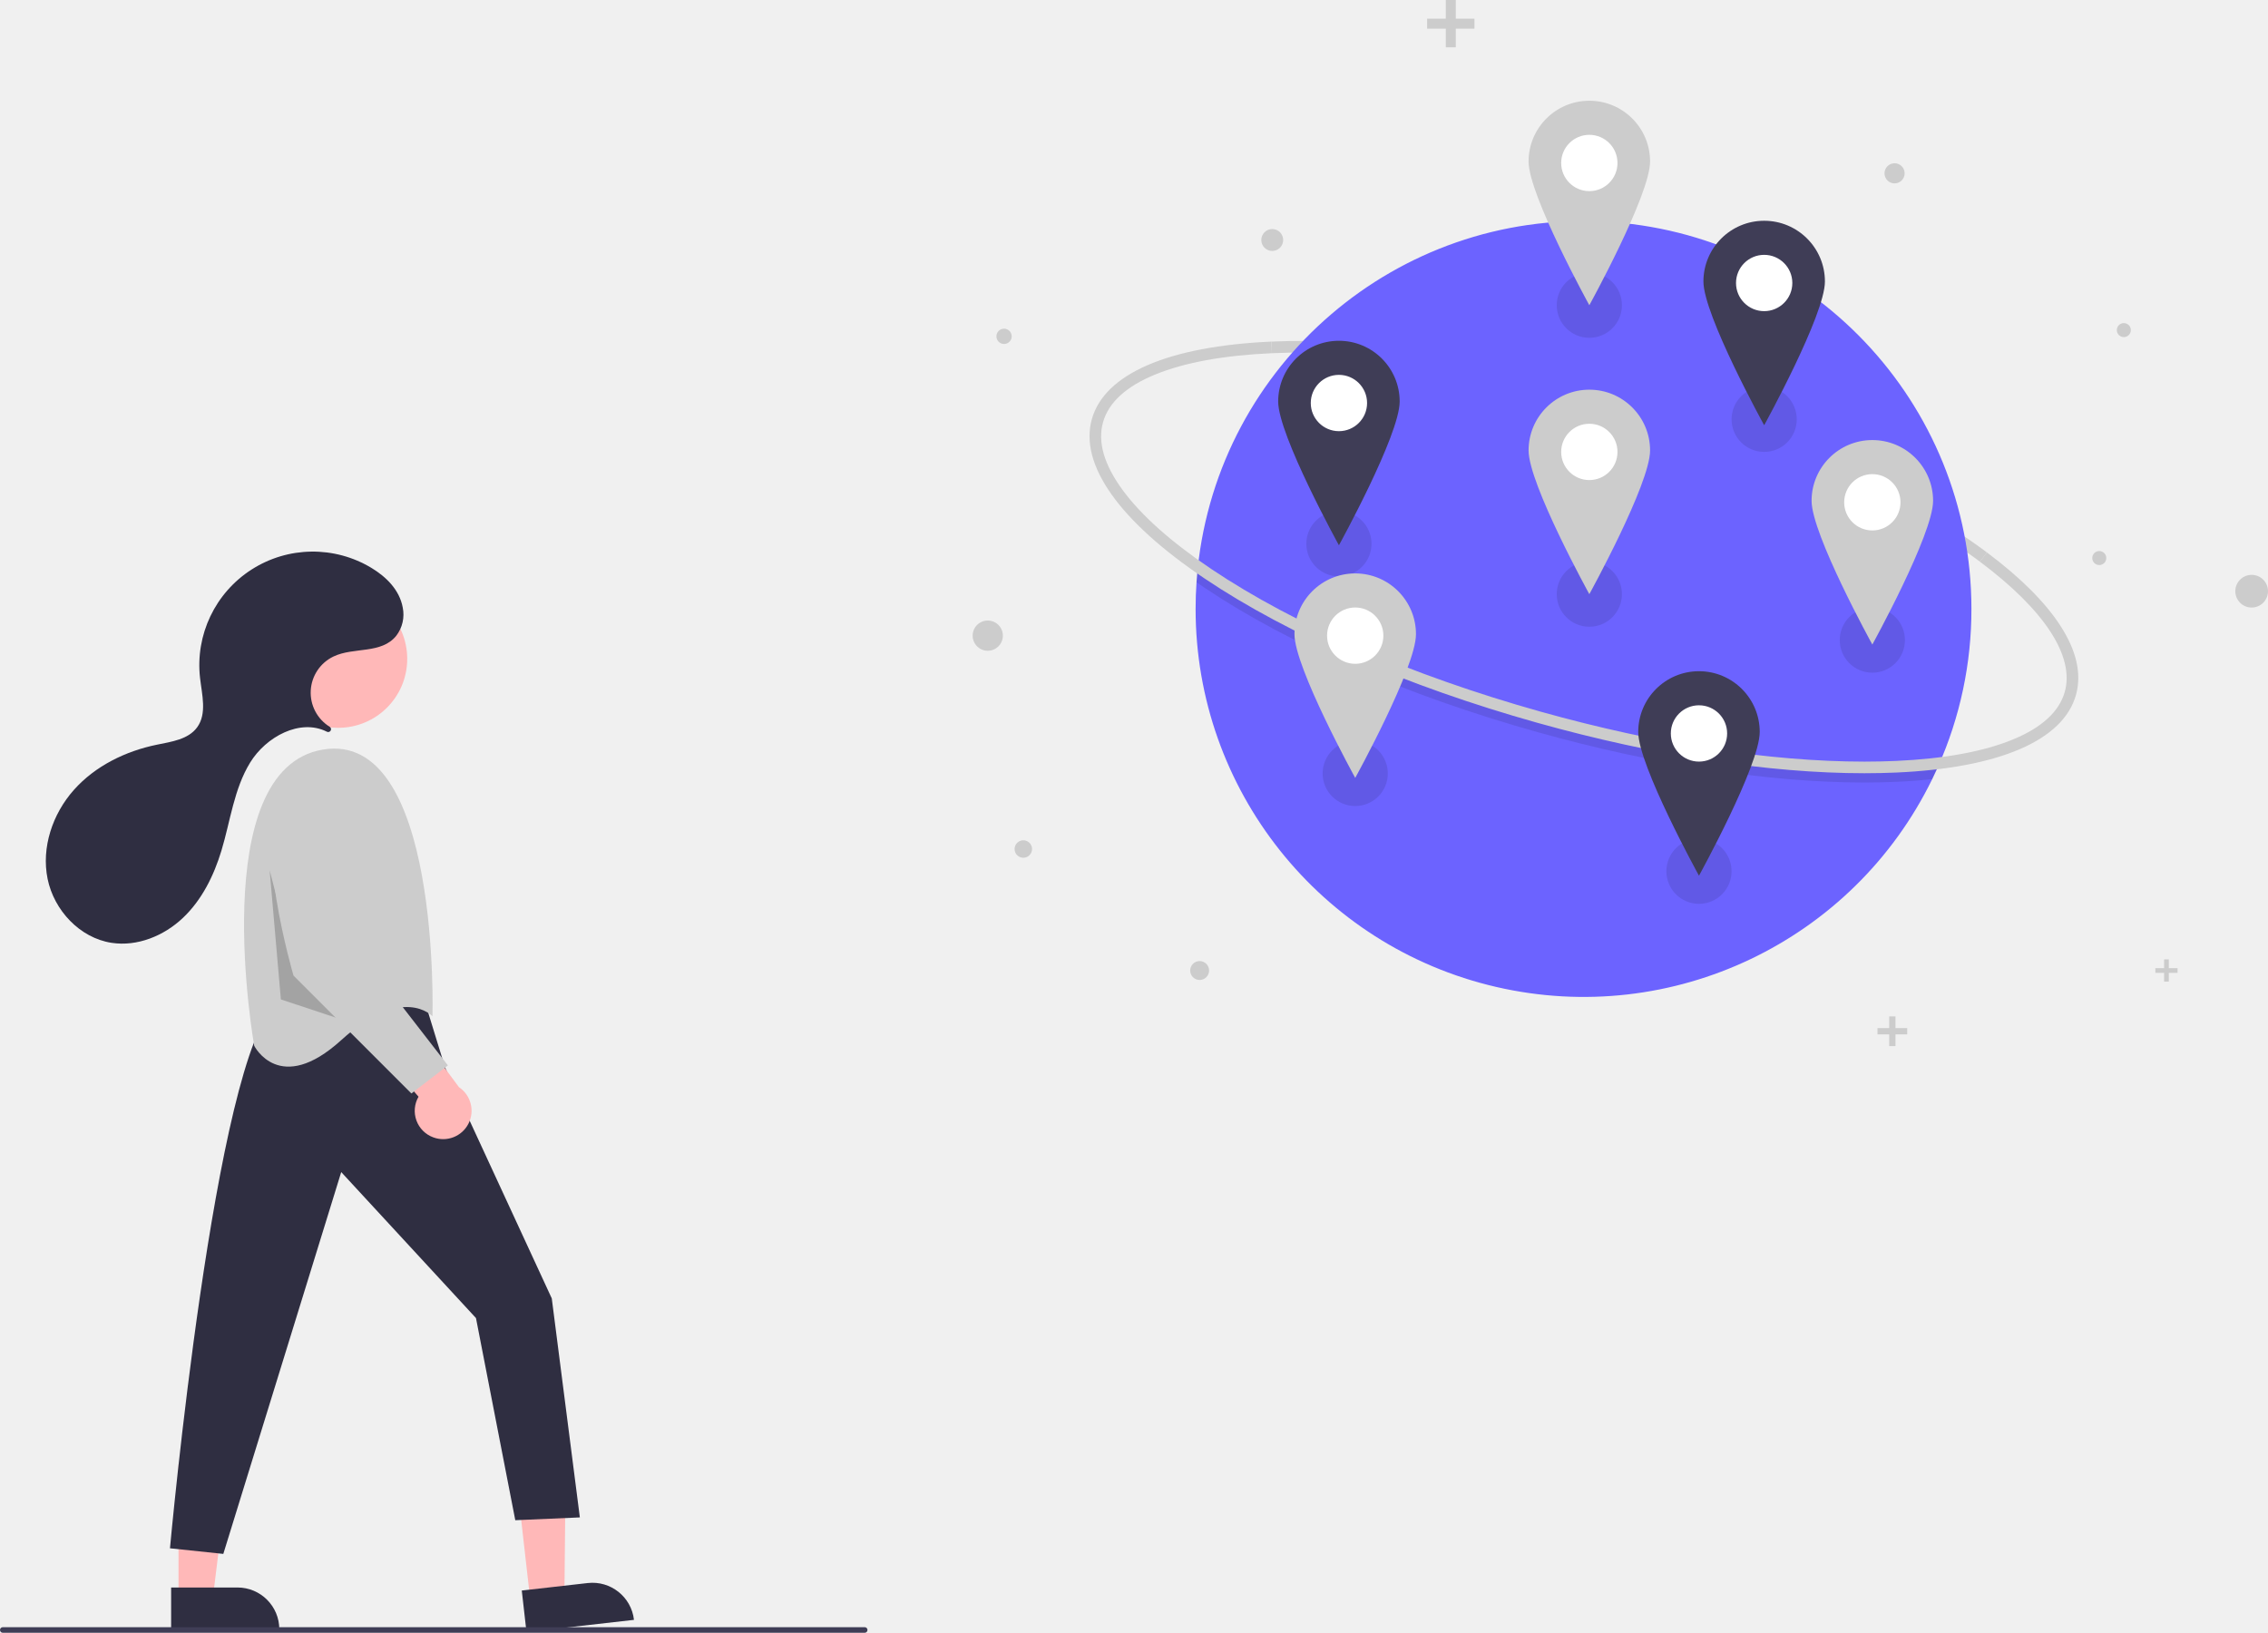
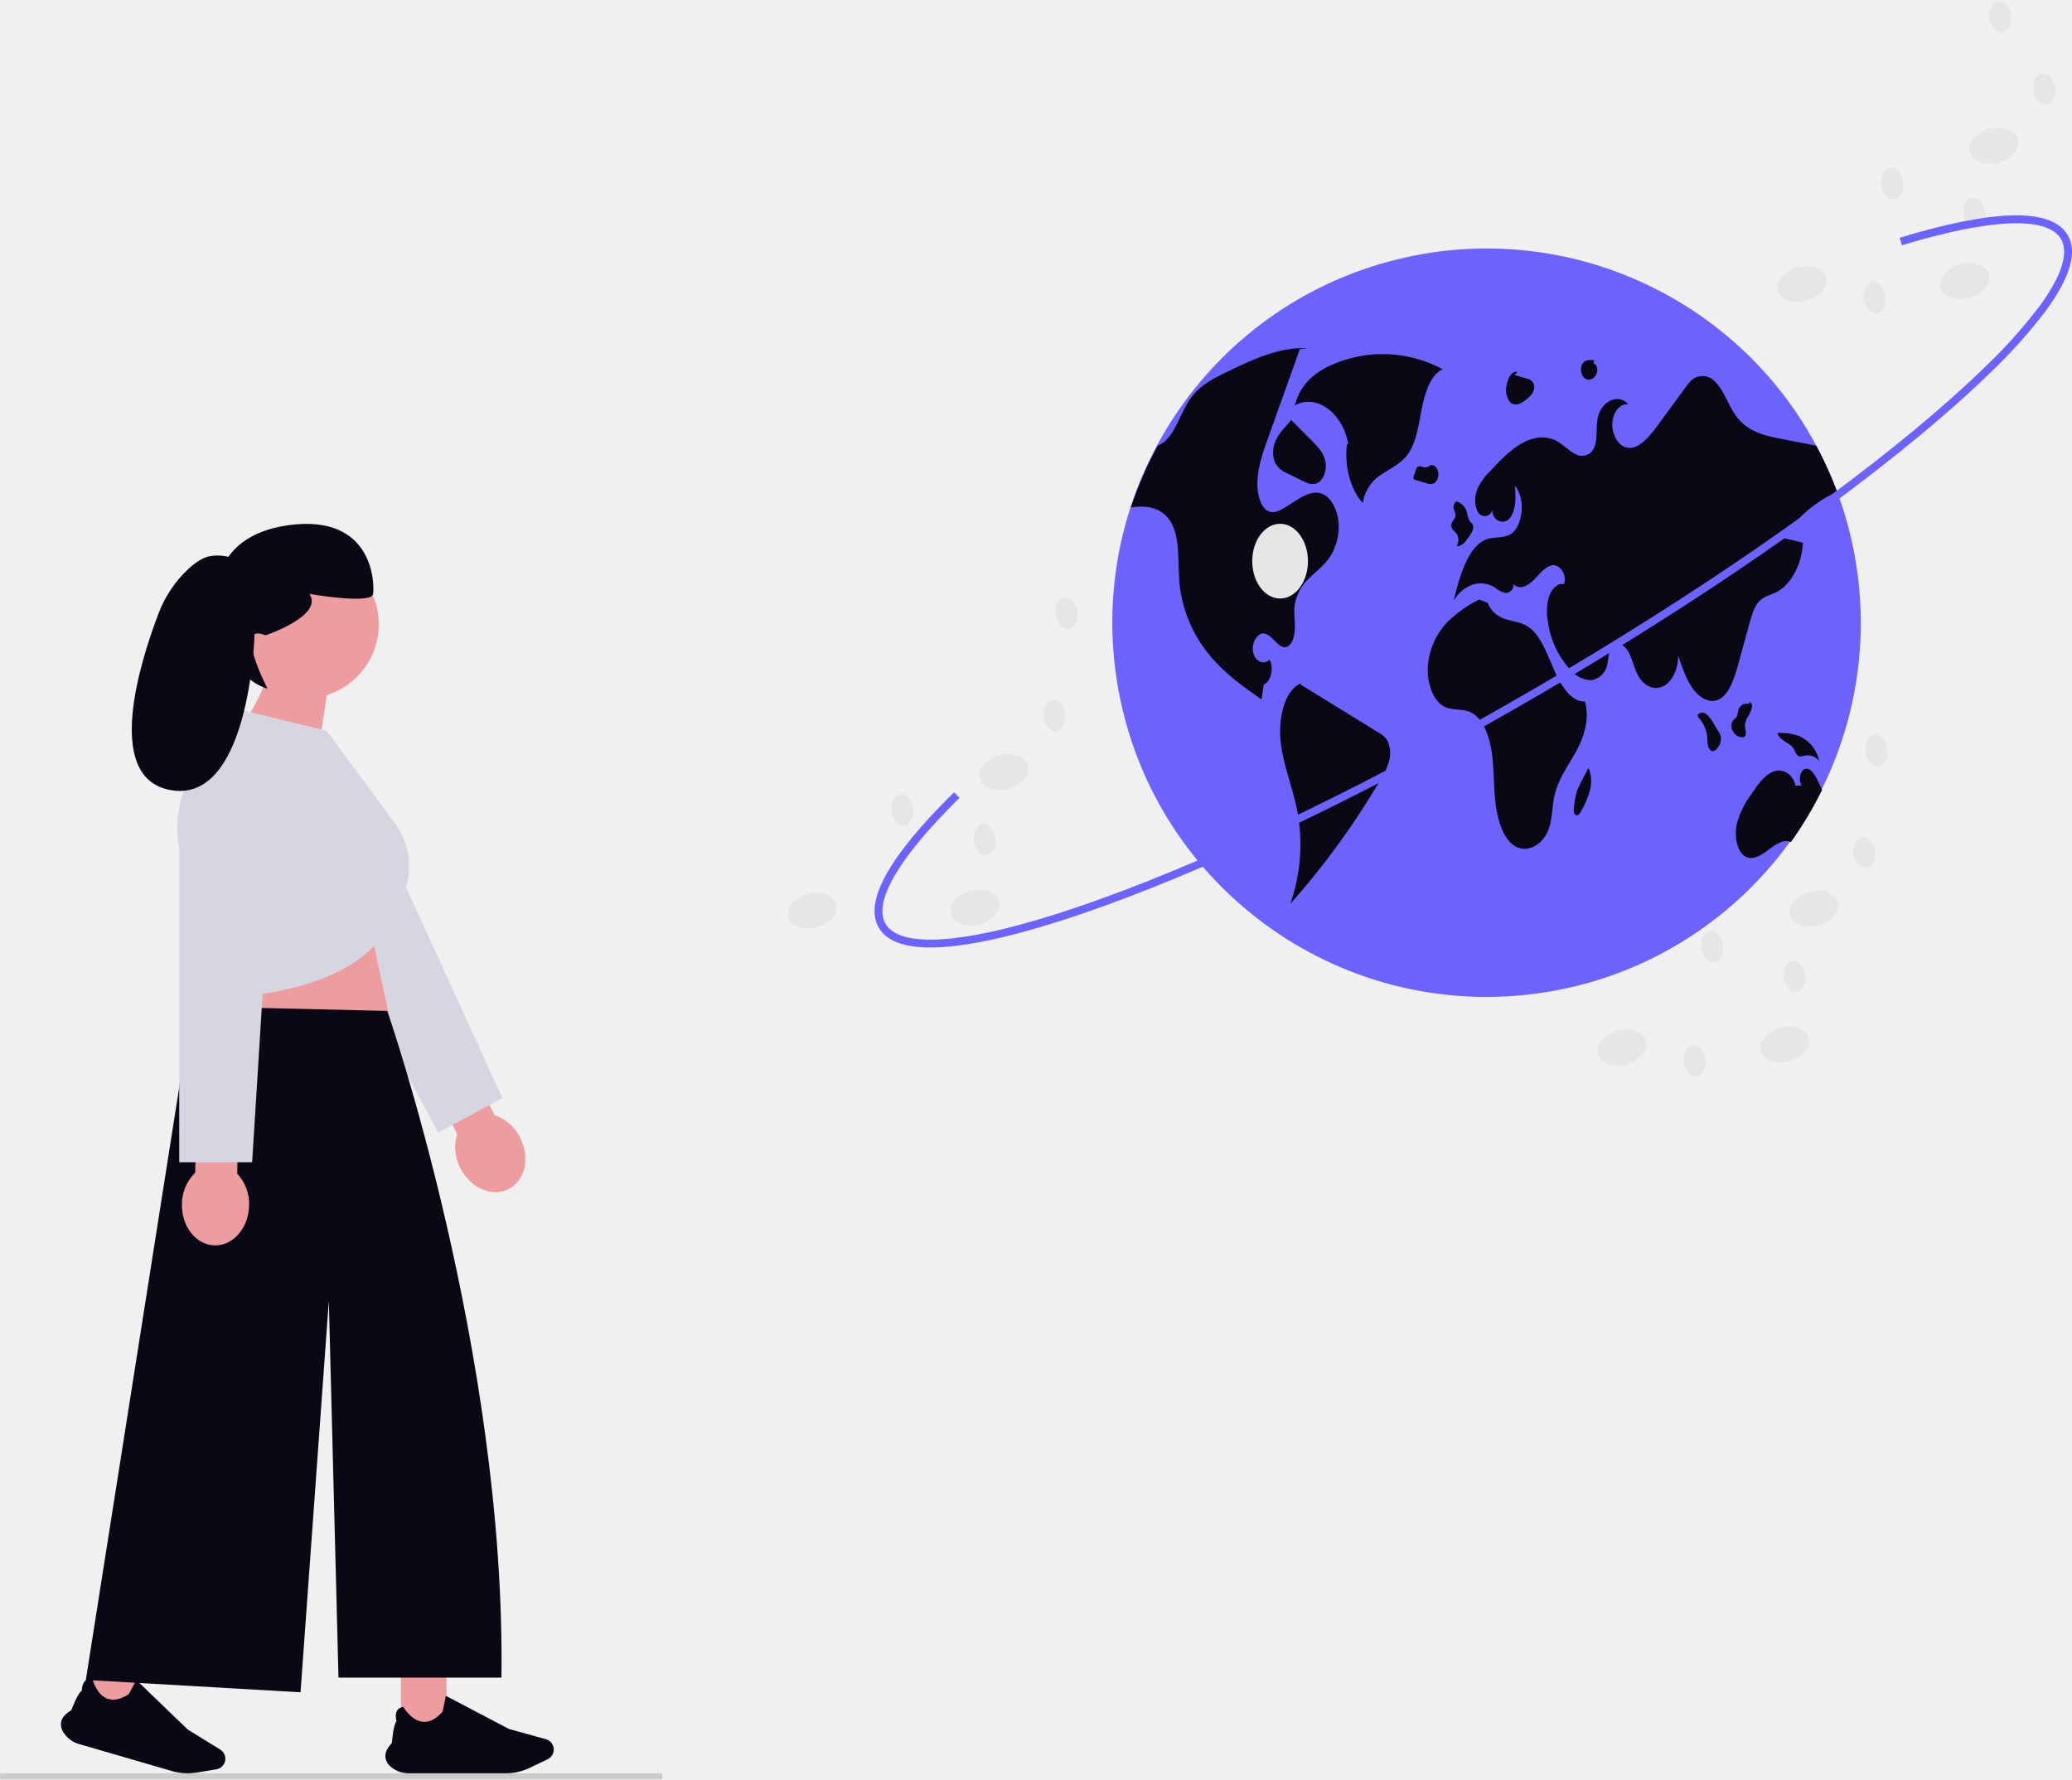
- <svg xmlns="http://www.w3.org/2000/svg" id="bfd7ed38-e2c2-4ce4-aa7c-70bac4bc4918" data-name="Layer 1" width="807.86" height="581.582" viewBox="0 0 807.86 581.582">
-   <path d="M901.327,359.286c-29.238-21.858-75.032-42.529-125.639-56.714-46.078-12.915-91.021-19.151-126.56-17.558l-.185-4.133c35.962-1.611,81.372,4.677,127.862,17.708,51.079,14.317,97.369,35.232,127,57.384Z" transform="translate(-196.0701 -159.2091)" fill="#ccc" />
-   <path d="M898.291,376.122a137.672,137.672,0,0,1-11.914,56.209q-.987,2.222-2.056,4.402a138.194,138.194,0,0,1-262.378-60.611q0-4.797.327-9.519.155-2.401.401-4.774a138.181,138.181,0,0,1,275.621,14.293Z" transform="translate(-196.0701 -159.2091)" fill="#6c63ff" />
-   <path d="M886.377,432.331q-.987,2.222-2.056,4.402-6.057.658-12.75.956c-3.694.165-7.496.248-11.381.248-33.931,0-74.767-6.263-116.484-17.954-46.491-13.031-88.552-31.259-118.437-51.327q-1.527-1.024-2.999-2.052.155-2.401.401-4.774,2.377,1.694,4.902,3.392c29.534,19.828,71.172,37.861,117.25,50.777,41.353,11.592,81.804,17.801,115.347,17.801q5.752,0,11.215-.244Q879.34,433.195,886.377,432.331Z" transform="translate(-196.0701 -159.2091)" opacity="0.1" style="isolation:isolate" />
-   <path d="M860.191,434.627c-33.93.001-74.769-6.263-116.484-17.955-46.491-13.031-88.553-31.259-118.439-51.327-30.509-20.487-44.816-40.673-40.284-56.841,4.531-16.168,27.246-25.978,63.958-27.624l.185,4.133c-17.144.768-31.116,3.316-41.528,7.574-10.386,4.247-16.655,9.978-18.632,17.034-1.978,7.056.4,15.21,7.065,24.236,6.682,9.048,17.294,18.487,31.542,28.054,29.53,19.829,71.17,37.863,117.249,50.778,41.354,11.591,81.802,17.802,115.347,17.803q5.749,0,11.213-.244c17.145-.768,31.116-3.316,41.528-7.574,10.386-4.247,16.655-9.978,18.632-17.033,3.551-12.669-7.18-29.132-30.217-46.354l2.477-3.313c11.855,8.863,20.63,17.598,26.082,25.964,5.845,8.969,7.743,17.32,5.641,24.819-4.532,16.168-27.246,25.978-63.958,27.624C867.875,434.545,864.075,434.627,860.191,434.627Z" transform="translate(-196.0701 -159.2091)" fill="#ccc" />
-   <circle cx="567.702" cy="52.235" r="1.583" fill="#f2f2f2" />
-   <circle cx="357.645" cy="119.801" r="2.724" fill="#ccc" />
-   <circle cx="351.839" cy="226.413" r="5.381" fill="#ccc" />
-   <circle cx="674.842" cy="61.735" r="3.586" fill="#ccc" />
-   <circle cx="802.037" cy="210.579" r="5.823" fill="#ccc" />
-   <circle cx="756.506" cy="117.58" r="2.498" fill="#ccc" />
-   <circle cx="453.173" cy="85.485" r="3.897" fill="#ccc" />
-   <circle cx="747.762" cy="198.772" r="2.498" fill="#ccc" />
-   <circle cx="364.506" cy="302.413" r="3.109" fill="#ccc" />
-   <circle cx="427.312" cy="345.691" r="3.367" fill="#ccc" />
-   <polygon points="525.2 6.645 518.555 6.645 518.555 0 514.99 0 514.99 6.645 508.342 6.645 508.342 10.213 514.99 10.213 514.99 16.858 518.555 16.858 518.555 10.213 525.2 10.213 525.2 6.645" fill="#ccc" />
-   <polygon points="679.342 366.201 675.168 366.201 675.168 362.029 672.93 362.029 672.93 366.201 668.758 366.201 668.758 368.44 672.93 368.44 672.93 372.612 675.168 372.612 675.168 368.44 679.342 368.44 679.342 366.201" fill="#ccc" />
-   <polygon points="775.646 344.844 772.527 344.844 772.527 341.725 770.852 341.725 770.852 344.844 767.733 344.844 767.733 346.519 770.852 346.519 770.852 349.638 772.527 349.638 772.527 346.519 775.646 346.519 775.646 344.844" fill="#ccc" />
-   <circle cx="566.119" cy="108.717" r="11.611" opacity="0.1" style="isolation:isolate" />
-   <circle cx="476.924" cy="193.69" r="11.611" opacity="0.1" style="isolation:isolate" />
-   <circle cx="605.175" cy="310.33" r="11.611" opacity="0.1" style="isolation:isolate" />
-   <circle cx="566.119" cy="211.635" r="11.611" opacity="0.1" style="isolation:isolate" />
-   <circle cx="482.729" cy="275.496" r="11.611" opacity="0.1" style="isolation:isolate" />
-   <circle cx="628.397" cy="149.357" r="11.611" opacity="0.1" style="isolation:isolate" />
-   <circle cx="666.925" cy="227.996" r="11.611" opacity="0.1" style="isolation:isolate" />
-   <circle cx="566.119" cy="160.968" r="15.306" fill="#fff" />
-   <path d="M762.189,298.01a21.639,21.639,0,0,0-21.639,21.639c0,11.951,21.639,51.195,21.639,51.195s21.639-39.244,21.639-51.195A21.639,21.639,0,0,0,762.189,298.01Zm0,32.195a10.028,10.028,0,1,1,10.028-10.028,10.028,10.028,0,0,1-10.028,10.028h0Z" transform="translate(-196.0701 -159.2091)" fill="#ccc" />
-   <circle cx="482.729" cy="226.413" r="15.306" fill="#fff" />
-   <path d="M678.799,363.455a21.639,21.639,0,0,0-21.639,21.639c0,11.951,21.639,51.195,21.639,51.195s21.639-39.244,21.639-51.195A21.639,21.639,0,0,0,678.799,363.455Zm0,32.195a10.028,10.028,0,1,1,10.028-10.028,10.028,10.028,0,0,1-10.028,10.028h0Z" transform="translate(-196.0701 -159.2091)" fill="#ccc" />
-   <circle cx="666.925" cy="178.912" r="15.306" fill="#fff" />
-   <path d="M862.995,315.955a21.639,21.639,0,0,0-21.639,21.639c0,11.951,21.639,51.195,21.639,51.195s21.639-39.244,21.639-51.195A21.639,21.639,0,0,0,862.995,315.955Zm0,32.195A10.028,10.028,0,1,1,873.023,338.121a10.028,10.028,0,0,1-10.028,10.028Z" transform="translate(-196.0701 -159.2091)" fill="#ccc" />
-   <circle cx="566.119" cy="58.05" r="15.306" fill="#fff" />
-   <path d="M762.189,195.093a21.639,21.639,0,0,0-21.639,21.639c0,11.951,21.639,51.195,21.639,51.195s21.639-39.244,21.639-51.195A21.639,21.639,0,0,0,762.189,195.093Zm0,32.195a10.028,10.028,0,1,1,10.028-10.028,10.028,10.028,0,0,1-10.028,10.028Z" transform="translate(-196.0701 -159.2091)" fill="#ccc" />
-   <circle cx="605.175" cy="261.246" r="15.306" fill="#fff" />
-   <path d="M801.245,398.288a21.639,21.639,0,0,0-21.639,21.639c0,11.951,21.639,51.195,21.639,51.195s21.639-39.244,21.639-51.195A21.639,21.639,0,0,0,801.245,398.288Zm0,32.195a10.028,10.028,0,1,1,10.028-10.028,10.028,10.028,0,0,1-10.028,10.028Z" transform="translate(-196.0701 -159.2091)" fill="#3f3d56" />
-   <circle cx="476.924" cy="143.551" r="15.306" fill="#fff" />
-   <path d="M672.994,280.593a21.639,21.639,0,0,0-21.639,21.639c0,11.951,21.639,51.195,21.639,51.195s21.639-39.244,21.639-51.195A21.639,21.639,0,0,0,672.994,280.593Zm0,32.195a10.028,10.028,0,1,1,10.028-10.028,10.028,10.028,0,0,1-10.028,10.028Z" transform="translate(-196.0701 -159.2091)" fill="#3f3d56" />
-   <circle cx="628.397" cy="100.801" r="15.306" fill="#fff" />
-   <path d="M824.467,237.843A21.639,21.639,0,0,0,802.828,259.482c0,11.951,21.639,51.195,21.639,51.195s21.639-39.244,21.639-51.195A21.639,21.639,0,0,0,824.467,237.843Zm0,32.195a10.028,10.028,0,1,1,10.028-10.028A10.028,10.028,0,0,1,824.467,270.038h0Z" transform="translate(-196.0701 -159.2091)" fill="#3f3d56" />
-   <polygon points="188.862 569.715 201.044 568.332 201.509 520.688 183.53 522.729 188.862 569.715" fill="#ffb8b8" />
-   <path d="M382.643,723.52h38.531a0,0,0,0,1,0,0v14.887a0,0,0,0,1,0,0H397.53a14.887,14.887,0,0,1-14.887-14.887v0A0,0,0,0,1,382.643,723.52Z" transform="translate(687.6026 1252.74) rotate(173.5259)" fill="#2f2e41" />
-   <polygon points="63.582 568.954 75.842 568.953 81.674 521.665 63.58 521.666 63.582 568.954" fill="#ffb8b8" />
-   <path d="M257.025,724.659h38.531a0,0,0,0,1,0,0v14.887a0,0,0,0,1,0,0H271.912a14.887,14.887,0,0,1-14.887-14.887v0A0,0,0,0,1,257.025,724.659Z" transform="translate(356.545 1304.984) rotate(179.9974)" fill="#2f2e41" />
-   <path d="M347.614,516.695l7,22.769,38,82.231,10,78-23,1-14-72-48-52-42,136-19-2s16-176,38-194C294.614,516.695,330.614,499.695,347.614,516.695Z" transform="translate(-196.0701 -159.2091)" fill="#2f2e41" />
-   <circle cx="120.492" cy="234.679" r="24.561" fill="#ffb8b8" />
-   <path d="M350.114,521.195s3-102-39-95-24.5,105.5-24.5,105.5,9,18,31-2S350.114,521.195,350.114,521.195Z" transform="translate(-196.0701 -159.2091)" fill="#ccc" />
-   <polygon points="96.044 309.986 105.927 347.869 120.984 362.927 100.044 355.986 96.044 309.986" opacity="0.2" />
-   <path d="M350.424,564.333a10.056,10.056,0,0,1-5.277-14.488l-23.359-27.043,18.414-2.397,19.359,26.048a10.11,10.11,0,0,1-9.137,17.88Z" transform="translate(-196.0701 -159.2091)" fill="#ffb8b8" />
-   <path d="M321.984,446.971l2.63,51.724,31,40-13,10-42-42s-15-51-4-66c4.125-5.625,8.672-7.172,12.744-6.908A13.78,13.78,0,0,1,321.984,446.971Z" transform="translate(-196.0701 -159.2091)" fill="#ccc" />
-   <path d="M313.641,419.695a1.014,1.014,0,0,0-.143-1.617,14.283,14.283,0,0,1,1.376-25.037c7.221-3.443,17.006-.764,22.344-7.38a12.409,12.409,0,0,0,2.303-10.077c-1.152-6.249-5.849-10.889-11.11-14.07a40.429,40.429,0,0,0-61.089,39.134c.679,6.014,2.535,12.758-1.041,17.641-3.147,4.297-9.088,5.103-14.307,6.171-11.193,2.29-21.992,7.574-29.588,16.108s-11.648,20.508-9.358,31.701,11.478,21.03,22.771,22.765c9.192,1.412,18.683-2.491,25.433-8.888s11.016-15.035,13.708-23.937c3.194-10.565,4.454-21.95,10.221-31.362,5.643-9.21,17.804-15.812,27.335-11.015a1.022,1.022,0,0,0,1.147-.137Z" transform="translate(-196.0701 -159.2091)" fill="#2f2e41" />
-   <path d="M504.07,740.791h-307a1,1,0,0,1,0-2h307a1,1,0,1,1,0,2Z" transform="translate(-196.0701 -159.2091)" fill="#3f3d56" />
+ <svg xmlns="http://www.w3.org/2000/svg" width="960" height="824.51" viewBox="0 0 960 824.51" role="img" artist="Katerina Limpitsouni" source="https://undraw.co/">
+   <g transform="translate(-524.182 -185.041)">
+     <path d="M996.922,438.715a173.387,173.387,0,1,1-10.978-61.056c.378,1.018.747,2.036,1.106,3.064v.01q2.4,6.778,4.228,13.809a174.565,174.565,0,0,1,5.644,44.172Z" transform="translate(389.412 35.227)" fill="#6c63ff" />
+     <path d="M774.037,304.029a58.566,58.566,0,0,0-51.416-2.1c-7.189,3.129-14.759,8.741-17.157,18.876,9.7-5.724,22.255,3.32,24.751,17.829l-.583.161c-1.318,10.049,1.624,20.99,7.322,27.222a19.145,19.145,0,0,1,9.19-13.629c4.186-2.752,8.817-4.751,12.012-9.481,3.788-5.607,4.75-13.8,6.254-21.279S768.77,306.112,774.037,304.029Z" transform="translate(418.643 52.142)" fill="#090814" />
+     <path d="M746.7,390.982c-2.686,4.034-6.274,6.565-9.494,9.717a21.855,21.855,0,0,0-6.9,12.907c-.407,3.51.223,7.079.136,10.629s-1.27,7.545-3.685,8.427c-3.811,1.377-6.72-5.7-10.638-6.2-3.113-.388-5.916,4.509-5.014,8.757s5.14,6.129,7.574,3.355c2.2,3.695.65,10.4-2.657,11.53-.349,2.327-.7,4.645-1.038,6.972-8.359-5.848-16.806-11.792-23.914-20.355a61.786,61.786,0,0,1-14.081-33.282c-.921-9.843.446-21.1-4.073-28.675-3.617-6.061-9.824-7.4-15.41-7.021-1.018.068-2.046.184-3.064.31a172.645,172.645,0,0,1,12.5-28.608,12.245,12.245,0,0,0,3.132-1.949c5.2-4.412,7.506-13.344,11.724-19.521q.407-.6.844-1.164c4.316-5.634,10.1-8.534,15.681-11.23,12.364-6,25.087-12.083,38.14-11.249l-3.714.359q-6.5,18.212-13.014,36.424-.989,2.793-2,5.6c-2.463,6.9-5,14.255-4.626,21.984.223,4.577,1.813,9.465,4.839,11.036,2.822,1.455,5.906-.33,8.631-2.095,1.154-.737,2.3-1.474,3.452-2.221,4.141-2.667,8.728-5.4,13.1-3.617,4.005,1.629,6.963,7.07,7.525,12.937a25.862,25.862,0,0,1-3.956,16.244Z" transform="translate(393.688 52.099)" fill="#090814" />
+     <path d="M746.733,419.693l-36.281-22.339.205-.529c-7.519,2.864-10.641,16.23-9.4,27.161s5.456,20.7,7.585,31.352a83.219,83.219,0,0,1-3.138,43.667,357.612,357.612,0,0,0,42.01-57.888,30.971,30.971,0,0,0,3.8-8.426,13.4,13.4,0,0,0-.888-9.534,10.615,10.615,0,0,0-3.894-3.465Z" transform="translate(416.282 104.886)" fill="#090814" />
+     <path d="M700.123,326.418a13.373,13.373,0,0,0-.613,9.725,10.78,10.78,0,0,0,6.023,5.578l6.682,3.312c2.223,1.1,4.619,2.215,6.885,1.308,2.733-1.093,4.629-5.379,4.138-9.357-.522-4.233-3.19-7.145-5.658-9.625L707.22,316.948l-1.946,2.384a25.994,25.994,0,0,0-5.15,7.085Z" transform="translate(415.161 62.691)" fill="#090814" />
+     <path d="M906.421,378.708l9.019,2.124c-.524,10.153-5.557,19.55-12.306,22.954-2.812,1.416-5.945,1.939-8.272,4.587-2.1,2.405-3.171,6.148-4.151,9.727l-5.15,18.736c-1.842,6.73-4.209,14.207-9,16.631-4.112,2.085-8.815-.466-11.976-4.742s-5.091-10.027-6.963-15.632c.116,6.109-2.725,12.1-6.75,14.226s-8.941.2-11.637-4.538c-1.939-3.4-2.744-7.894-4.645-11.346s-5.886-5.431-7.962-2.192c-1.367,2.153-1.193,5.45-1.872,8.185a8.888,8.888,0,0,1-7.428,7.147,12.387,12.387,0,0,1-8.893-4.063,40.282,40.282,0,0,1-11.045-22.275,26.574,26.574,0,0,1,.31-12.18c1.193-3.772,4.073-6.681,6.934-5.964,1.881-3.976-1.833-9.251-5.178-8.786s-5.983,4.063-8.737,6.827-6.584,4.771-9.348,2.027a3.792,3.792,0,0,1-3.552,4.018q-.149.009-.3.007a13.749,13.749,0,0,1-5.014-2.657c-6.332-3.947-14.372-1.328-18.871,6.139,2.812-11.967,6.934-25.7,15.574-28.511,3.53-1.154,7.38-.2,10.716-2.2,5.906-3.539,7.1-16.912,2-22.43.65,5.217.524,11.307-2.23,14.876s-8.534,1.241-8.185-4.034a3.534,3.534,0,0,1-6.575,1.4c-1.833-2.793-1.677-7.36-.378-10.7a25.2,25.2,0,0,1,5.654-8.03c4.606-4.936,9.281-9.93,14.614-13.034s11.511-4.15,16.864-1.067c2.822,1.629,5.3,4.344,8.185,5.78a6.065,6.065,0,0,0,8.352-1.956h0q.049-.078.095-.158c2.143-3.763,1.135-9.348,1.93-14.052,1.425-8.311,9.736-12.2,14.343-6.711-3.443-.882-7,3.191-7.428,8.127s2.056,9.921,5.392,11.414c5.605,2.482,11.094-3.763,15.332-9.542q6.633-9.077,13.286-18.144a21.934,21.934,0,0,1,2.376-2.89,7.645,7.645,0,0,1,10.444-.213c4.48,3.656,6.585,11.152,10.26,16.311,5.333,7.5,13.315,9.319,20.743,10.774q8.306,1.615,16.622,3.249a172.2,172.2,0,0,1,9.649,21.306A58.4,58.4,0,0,0,906.421,378.708Z" transform="translate(444.089 55.657)" fill="#090814" />
+     <path d="M879.149,432.5A173.859,173.859,0,0,1,864.7,456.674c-3.491-1.493-7.244,1.173-10.512,3.675-3.414,2.618-7.516,5.169-11.016,2.783-3.578-2.444-4.732-9.28-3.6-14.7a39.17,39.17,0,0,1,6.711-13.809c2.909-4.345,6.022-8.854,10.066-10.541s9.261.7,10.444,6.459l2.87-.1c-1.61-2.211-.766-6.788,1.4-7.593,2.492-.941,4.655,2.482,6.129,5.508C877.85,429.724,878.519,431.1,879.149,432.5Z" transform="translate(489.263 118.548)" fill="#090814" />
+     <path d="M818.552,418.646c-6.17.388-11.057-7.207-14.3-14.68s-6.211-16.017-11.778-19.821c-3.181-2.173-6.808-2.471-10.258-3.525a12.7,12.7,0,0,1-8.711-7.67l-3.914-1.581a58.781,58.781,0,0,0-14.86,10.6,33.211,33.211,0,0,0-8.854,19.358c-.748,7.834,2.013,16.569,7.172,19.512,4.076,2.325,8.822.86,12.95,2.988,5.159,2.66,8.221,10.386,9.381,18.014s.865,15.556,1.695,23.271,3.115,15.743,7.846,19.7c5.92,4.948,14.607.836,17.263-8.17,1.3-4.418,1.258-9.4,2.233-13.988,1.716-8.076,6.346-14.067,10.019-20.692S820.994,426.334,818.552,418.646Z" transform="translate(439.923 91.439)" fill="#090814" />
+     <path d="M753.815,355.014a16.46,16.46,0,0,1,1.607,1.706,5.6,5.6,0,0,1-.1,5.787,5.384,5.384,0,0,0,3.855-1.96,24.773,24.773,0,0,0,2.956-4.164,4.539,4.539,0,0,0,.871-3.632c-.292-.832-.981-1.187-1.464-1.812a12.319,12.319,0,0,1-1.352-3.927,7.083,7.083,0,0,0-5.133-5.41l.309.059a2.933,2.933,0,0,0-1.374,3.124c.187,1.21.965,2.215.888,3.449-.111,1.775-1.885,2.608-1.994,4.383a3.389,3.389,0,0,0,.93,2.4Z" transform="translate(443.692 75.714)" fill="#090814" />
+     <path d="M746.577,330.839l.027-.005a4.944,4.944,0,0,0,.527-.561Z" transform="translate(440.36 69.73)" fill="#6c63ff" />
+     <path d="M751.155,339a5.38,5.38,0,0,0,1.675-5.334c-.448-2.018-2.035-3.375-3.5-3a3.565,3.565,0,0,1-3.315.976c-.9-.233-1.9-.833-2.682-.151a4.061,4.061,0,0,0-.914,1.784l-.871,2.674a1.688,1.688,0,0,0-.1,1.013.858.858,0,0,0,.658.523l5.227,1.541a4.5,4.5,0,0,0,3.822-.025Z" transform="translate(437.632 69.902)" fill="#090814" />
+     <path d="M837.184,414.329l-2.416-3.956a13.216,13.216,0,0,0-3.184-4,2.821,2.821,0,0,0-3.974.351h0l-.042.051.1.753a17.011,17.011,0,0,1,4.244,8.281c.184,1.348.12,2.742.281,4.1a4.776,4.776,0,0,0,1.492,3.341c1.268.847,2.758-.4,3.66-1.926a6.633,6.633,0,0,0,1.028-4.222A7.407,7.407,0,0,0,837.184,414.329Z" transform="translate(483.141 109.582)" fill="#090814" />
+     <path d="M844.4,417.715a9.129,9.129,0,0,0-.295-3.682,8.082,8.082,0,0,1,1.23-4.582,14.893,14.893,0,0,0,1.917-4.2,3.512,3.512,0,0,0-.092-2.057c-.267-.6-.912-.872-1.283-.4l.793.51a7.219,7.219,0,0,0-3.217.156,3.981,3.981,0,0,0-2.438,2.748,17,17,0,0,1-.639,2.851c-.473.972-1.388,1.3-1.963,2.148a5.137,5.137,0,0,0,.081,4.879,5.7,5.7,0,0,0,3.221,2.533C842.679,418.97,843.953,418.988,844.4,417.715Z" transform="translate(488.565 107.912)" fill="#090814" />
+     <path d="M859.538,419.615a11.065,11.065,0,0,0,1.394,2.559c1.077,1.085,2.541.418,3.848.155a6.653,6.653,0,0,1,6.329,2.539,16.11,16.11,0,0,0-9.265-11.56,27.219,27.219,0,0,0-9.529-1.49l-.554.142C853.172,416.064,857.6,415.972,859.538,419.615Z" transform="translate(495.922 112.801)" fill="#090814" />
+     <path d="M794.492,422.512l.008.018.161-.31Z" transform="translate(465.671 118.3)" fill="#6c63ff" />
+     <path d="M793.436,429.011a30.312,30.312,0,0,0-1.915,4.207,36.613,36.613,0,0,0-1.388,7.2c-.173,1.387-.227,3.159.642,3.835a1.233,1.233,0,0,0,1.613-.219,6.377,6.377,0,0,0,1.169-1.738,40.038,40.038,0,0,0,3.947-9.367,16.3,16.3,0,0,0-.646-10.5Z" transform="translate(463.314 118.407)" fill="#090814" />
+     <path d="M771.36,316.419a3.886,3.886,0,0,0,4.188.817,13.831,13.831,0,0,0,3.94-2.6,9.27,9.27,0,0,0,2.389-2.606,5.286,5.286,0,0,0,.489-4.026,4.089,4.089,0,0,0-3.117-2.466l-5.8-1.72,1.4-1.261c-1.439-.773-3.032.661-3.932,2.436a13.116,13.116,0,0,0-1.193,3.674A9.43,9.43,0,0,0,771.36,316.419Z" transform="translate(452.461 54.974)" fill="#090814" />
+     <path d="M793.5,306.843a3.2,3.2,0,0,0,4.354.354,4.867,4.867,0,0,0,1.926-3.469c.137-1.521-.615-3.212-1.69-3.344l.246-1.424c-2.07-.374-4.616-.449-5.725,2.065a5.9,5.9,0,0,0,.888,5.818Z" transform="translate(464.466 53.087)" fill="#090814" />
+     <ellipse cx="12.91" cy="17.311" rx="12.91" ry="17.311" transform="translate(1104.366 427.768)" fill="#e6e6e6" />
+     <ellipse cx="11.548" cy="8.034" rx="11.548" ry="8.034" transform="translate(1337.897 664.192) rotate(-14.913)" fill="#e6e6e6" />
+     <ellipse cx="11.548" cy="8.034" rx="11.548" ry="8.034" transform="translate(1262.407 665.59) rotate(-14.913)" fill="#e6e6e6" />
+     <ellipse cx="11.548" cy="8.034" rx="11.548" ry="8.034" transform="translate(1351.308 601.385) rotate(-14.913)" fill="#e6e6e6" />
+     <ellipse cx="5.077" cy="7.299" rx="5.077" ry="7.299" transform="translate(1382.024 573.384) rotate(-7.068)" fill="#e6e6e6" />
+     <ellipse cx="5.077" cy="7.299" rx="5.077" ry="7.299" transform="translate(1387.664 526.001) rotate(-7.068)" fill="#e6e6e6" />
+     <ellipse cx="5.077" cy="7.299" rx="5.077" ry="7.299" transform="translate(1311.567 617.09) rotate(-7.068)" fill="#e6e6e6" />
+     <ellipse cx="5.077" cy="7.299" rx="5.077" ry="7.299" transform="translate(1349.732 630.904) rotate(-7.068)" fill="#e6e6e6" />
+     <ellipse cx="5.077" cy="7.299" rx="5.077" ry="7.299" transform="translate(1303.393 670.03) rotate(-7.068)" fill="#e6e6e6" />
+     <ellipse cx="11.548" cy="8.034" rx="11.548" ry="8.034" transform="translate(962.669 600.799) rotate(-14.913)" fill="#e6e6e6" />
+     <ellipse cx="11.548" cy="8.034" rx="11.548" ry="8.034" transform="translate(887.179 602.197) rotate(-14.913)" fill="#e6e6e6" />
+     <ellipse cx="11.548" cy="8.034" rx="11.548" ry="8.034" transform="translate(976.079 537.992) rotate(-14.913)" fill="#e6e6e6" />
+     <ellipse cx="5.077" cy="7.299" rx="5.077" ry="7.299" transform="translate(1006.796 509.99) rotate(-7.068)" fill="#e6e6e6" />
+     <ellipse cx="5.077" cy="7.299" rx="5.077" ry="7.299" transform="translate(1012.436 462.606) rotate(-7.068)" fill="#e6e6e6" />
+     <ellipse cx="5.077" cy="7.299" rx="5.077" ry="7.299" transform="translate(936.341 553.695) rotate(-7.068)" fill="#e6e6e6" />
+     <ellipse cx="5.077" cy="7.299" rx="5.077" ry="7.299" transform="translate(974.504 567.509) rotate(-7.068)" fill="#e6e6e6" />
+     <ellipse cx="11.548" cy="8.034" rx="11.548" ry="8.034" transform="translate(1421.304 310.529) rotate(-14.913)" fill="#e6e6e6" />
+     <ellipse cx="11.548" cy="8.034" rx="11.548" ry="8.034" transform="translate(1345.814 311.928) rotate(-14.913)" fill="#e6e6e6" />
+     <ellipse cx="11.548" cy="8.034" rx="11.548" ry="8.034" transform="translate(1434.714 247.723) rotate(-14.913)" fill="#e6e6e6" />
+     <ellipse cx="5.077" cy="7.299" rx="5.077" ry="7.299" transform="translate(1465.431 219.724) rotate(-7.068)" fill="#e6e6e6" />
+     <ellipse cx="5.077" cy="7.299" rx="5.077" ry="7.299" transform="translate(1445.014 186.291) rotate(-7.068)" fill="#e6e6e6" />
+     <ellipse cx="5.077" cy="7.299" rx="5.077" ry="7.299" transform="translate(1394.974 263.429) rotate(-7.068)" fill="#e6e6e6" />
+     <ellipse cx="5.077" cy="7.299" rx="5.077" ry="7.299" transform="translate(1433.139 277.243) rotate(-7.068)" fill="#e6e6e6" />
+     <ellipse cx="5.077" cy="7.299" rx="5.077" ry="7.299" transform="translate(1386.797 316.37) rotate(-7.068)" fill="#e6e6e6" />
+     <path d="M603.944,594.172c-12.351,0-20.38-3.069-23.934-9.17-7.008-12.03,4.729-33.14,34.886-62.742l2.533,2.58c-28.012,27.5-40.192,48.217-34.295,58.342,3.732,6.4,14.837,8.7,32.122,6.634,17.159-2.048,39.9-8.154,67.589-18.147,57.005-20.573,128.524-55.276,201.381-97.716s138.321-87.532,184.339-126.971c8.839-7.577,16.86-14.866,23.842-21.663a237.423,237.423,0,0,0,25.284-28.179c10.322-14.015,13.806-24.809,10.075-31.213-6.232-10.7-32.41-9.692-73.718,2.836L1053,265.3c44.318-13.439,70.525-13.842,77.892-1.2,4.577,7.858,1.116,19.693-10.287,35.178a240.968,240.968,0,0,1-25.674,28.625c-7.036,6.851-15.115,14.191-24.012,21.817-46.178,39.578-111.834,84.805-184.872,127.35s-144.769,77.348-201.973,97.993c-27.948,10.086-50.957,16.255-68.389,18.335A99.666,99.666,0,0,1,603.944,594.172Z" transform="translate(351.333 29.922)" fill="#6c63ff" />
+     <g transform="translate(552.428 427.804)">
+       <path d="M244.258,261.89l-15.079-29.715-17.349,8.8,15.079,29.715a20.418,20.418,0,0,0,1.433,15.726c4.7,9.258,14.725,13.618,22.39,9.728s10.07-14.551,5.37-23.814a20.418,20.418,0,0,0-11.844-10.444Z" transform="translate(-43.329 12.114)" fill="#ed9da0" />
+       <path d="M145.387,133.693l76.177,142.378,29.785-15.936L184.618,114.249" transform="translate(-46.796 5.961)" fill="#d6d6e3" />
+       <path d="M188.393,164.441l20.762,96.431-90.487,3.157s11.855-66.969,7.646-78.544Z" transform="translate(-48.191 8.58)" fill="#ed9da0" />
+       <rect width="21.145" height="27.87" transform="translate(178.635 559.733) rotate(180)" fill="#ed9da0" />
+       <path d="M197.441,549.305a6.916,6.916,0,0,1-2.9-4.86c-.133-2.014.874-4.174,2.994-6.421.051-.647.709-8.658,2.175-10.094-.127-.429-.87-3.272.355-5.119a3.56,3.56,0,0,1,2.763-1.507h.055l.027.048c.036.062,3.6,6.26,8.971,6.805,3.077.312,6.158-1.268,9.158-4.708.108-.254.955-4.439,1.5-7.208l.022-.11,29.245,15.372,17.094,4.73a4.976,4.976,0,0,1,.829,9.281l-8.286,3.983a25.928,25.928,0,0,1-11.16,2.544h-44.95A12.556,12.556,0,0,1,197.441,549.305Z" transform="translate(-44.233 26.93)" fill="#090814" />
+       <rect width="21.145" height="27.87" transform="translate(30.549 551.816) rotate(-163.78)" fill="#ed9da0" />
+       <path d="M53.205,534.033a6.916,6.916,0,0,1-1.429-5.476c.434-1.971,2.005-3.764,4.668-5.326.23-.606,3.1-8.117,4.908-9.084,0-.446.079-3.385,1.775-4.819a3.56,3.56,0,0,1,3.074-.675l.055.01.013.053c.016.07,1.711,7.018,6.713,9.04,2.867,1.159,6.267.5,10.108-1.962.175-.213,2.156-3.995,3.456-6.5l.052-.1,23.786,22.929,15.092,9.318a4.976,4.976,0,0,1-1.8,9.143l-9.069,1.51a25.925,25.925,0,0,1-11.43-.676L60.021,538.859a12.555,12.555,0,0,1-6.813-4.827Z" transform="translate(-51.681 26.531)" fill="#090814" />
+       <path d="M111.817,212.489l90.487,2.1s54.986,158.5,52.884,308.962H179.7l-4.482-174.661L162.109,530.335l-99.471-5.726L111.817,212.49Z" transform="translate(-51.114 11.086)" fill="#090814" />
+       <path d="M195.041,45.947a34.376,34.376,0,1,0-53.36,28.661,85.338,85.338,0,0,1-11.245,19.837l33.878,28.232,6.645-43.918a34.39,34.39,0,0,0,24.082-32.812Z" transform="translate(-47.794 0.604)" fill="#ed9da0" />
+       <path d="M172.1,91.56l-38.934-9.47-24.952,31.951a51.449,51.449,0,0,0-2.611,38.915l20.692,62.077s63.13-1.053,76.809-37.879l3.921-8.17a33.607,33.607,0,0,0-3.163-34.379Z" transform="translate(-49.01 4.283)" fill="#d6d6e3" />
+       <path d="M130.554,287.821l.723-33.314-19.45-.422L111.1,287.4a20.418,20.418,0,0,0-6.153,14.539c-.226,10.384,6.559,18.953,15.153,19.14s15.744-8.081,15.969-18.465A20.418,20.418,0,0,0,130.554,287.821Z" transform="translate(-48.907 13.257)" fill="#ed9da0" />
+       <path d="M103.763,127.677V289.149h33.781l9.983-160.112" transform="translate(-48.969 6.662)" fill="#d6d6e3" />
+       <path d="M142.87,51.635s27.076-8.983,20.4-19.18c0,0,28.738,5.006,29.478,0s0-37.08-38.934-31.889-33.743,37.822-33.743,37.822,2.842,31.543,23.793,38.031c0,0-16.2-31.274-1-24.785Z" transform="translate(-48.13 0)" fill="#090814" />
+       <path d="M136.266,18.267s-7.99-5.774-17.322-4c-3.264.621-6.722,3.012-9.832,5.857A54.469,54.469,0,0,0,95.173,41.039c-8.153,21.372-25.264,74.831,4.672,81.385,37.533,8.217,39.864-71.178,39.864-71.178l-3.442-32.973Z" transform="translate(-50.059 0.727)" fill="#090814" />
+     </g>
+     <path d="M434.074,742.161H127.825c-.179,0-.325-.621-.325-1.387s.145-1.387.325-1.387H434.074c.179,0,.325.621.325,1.387S434.253,742.161,434.074,742.161Z" transform="translate(396.682 267.39)" fill="#cbcbcb" />
+   </g>
</svg>
